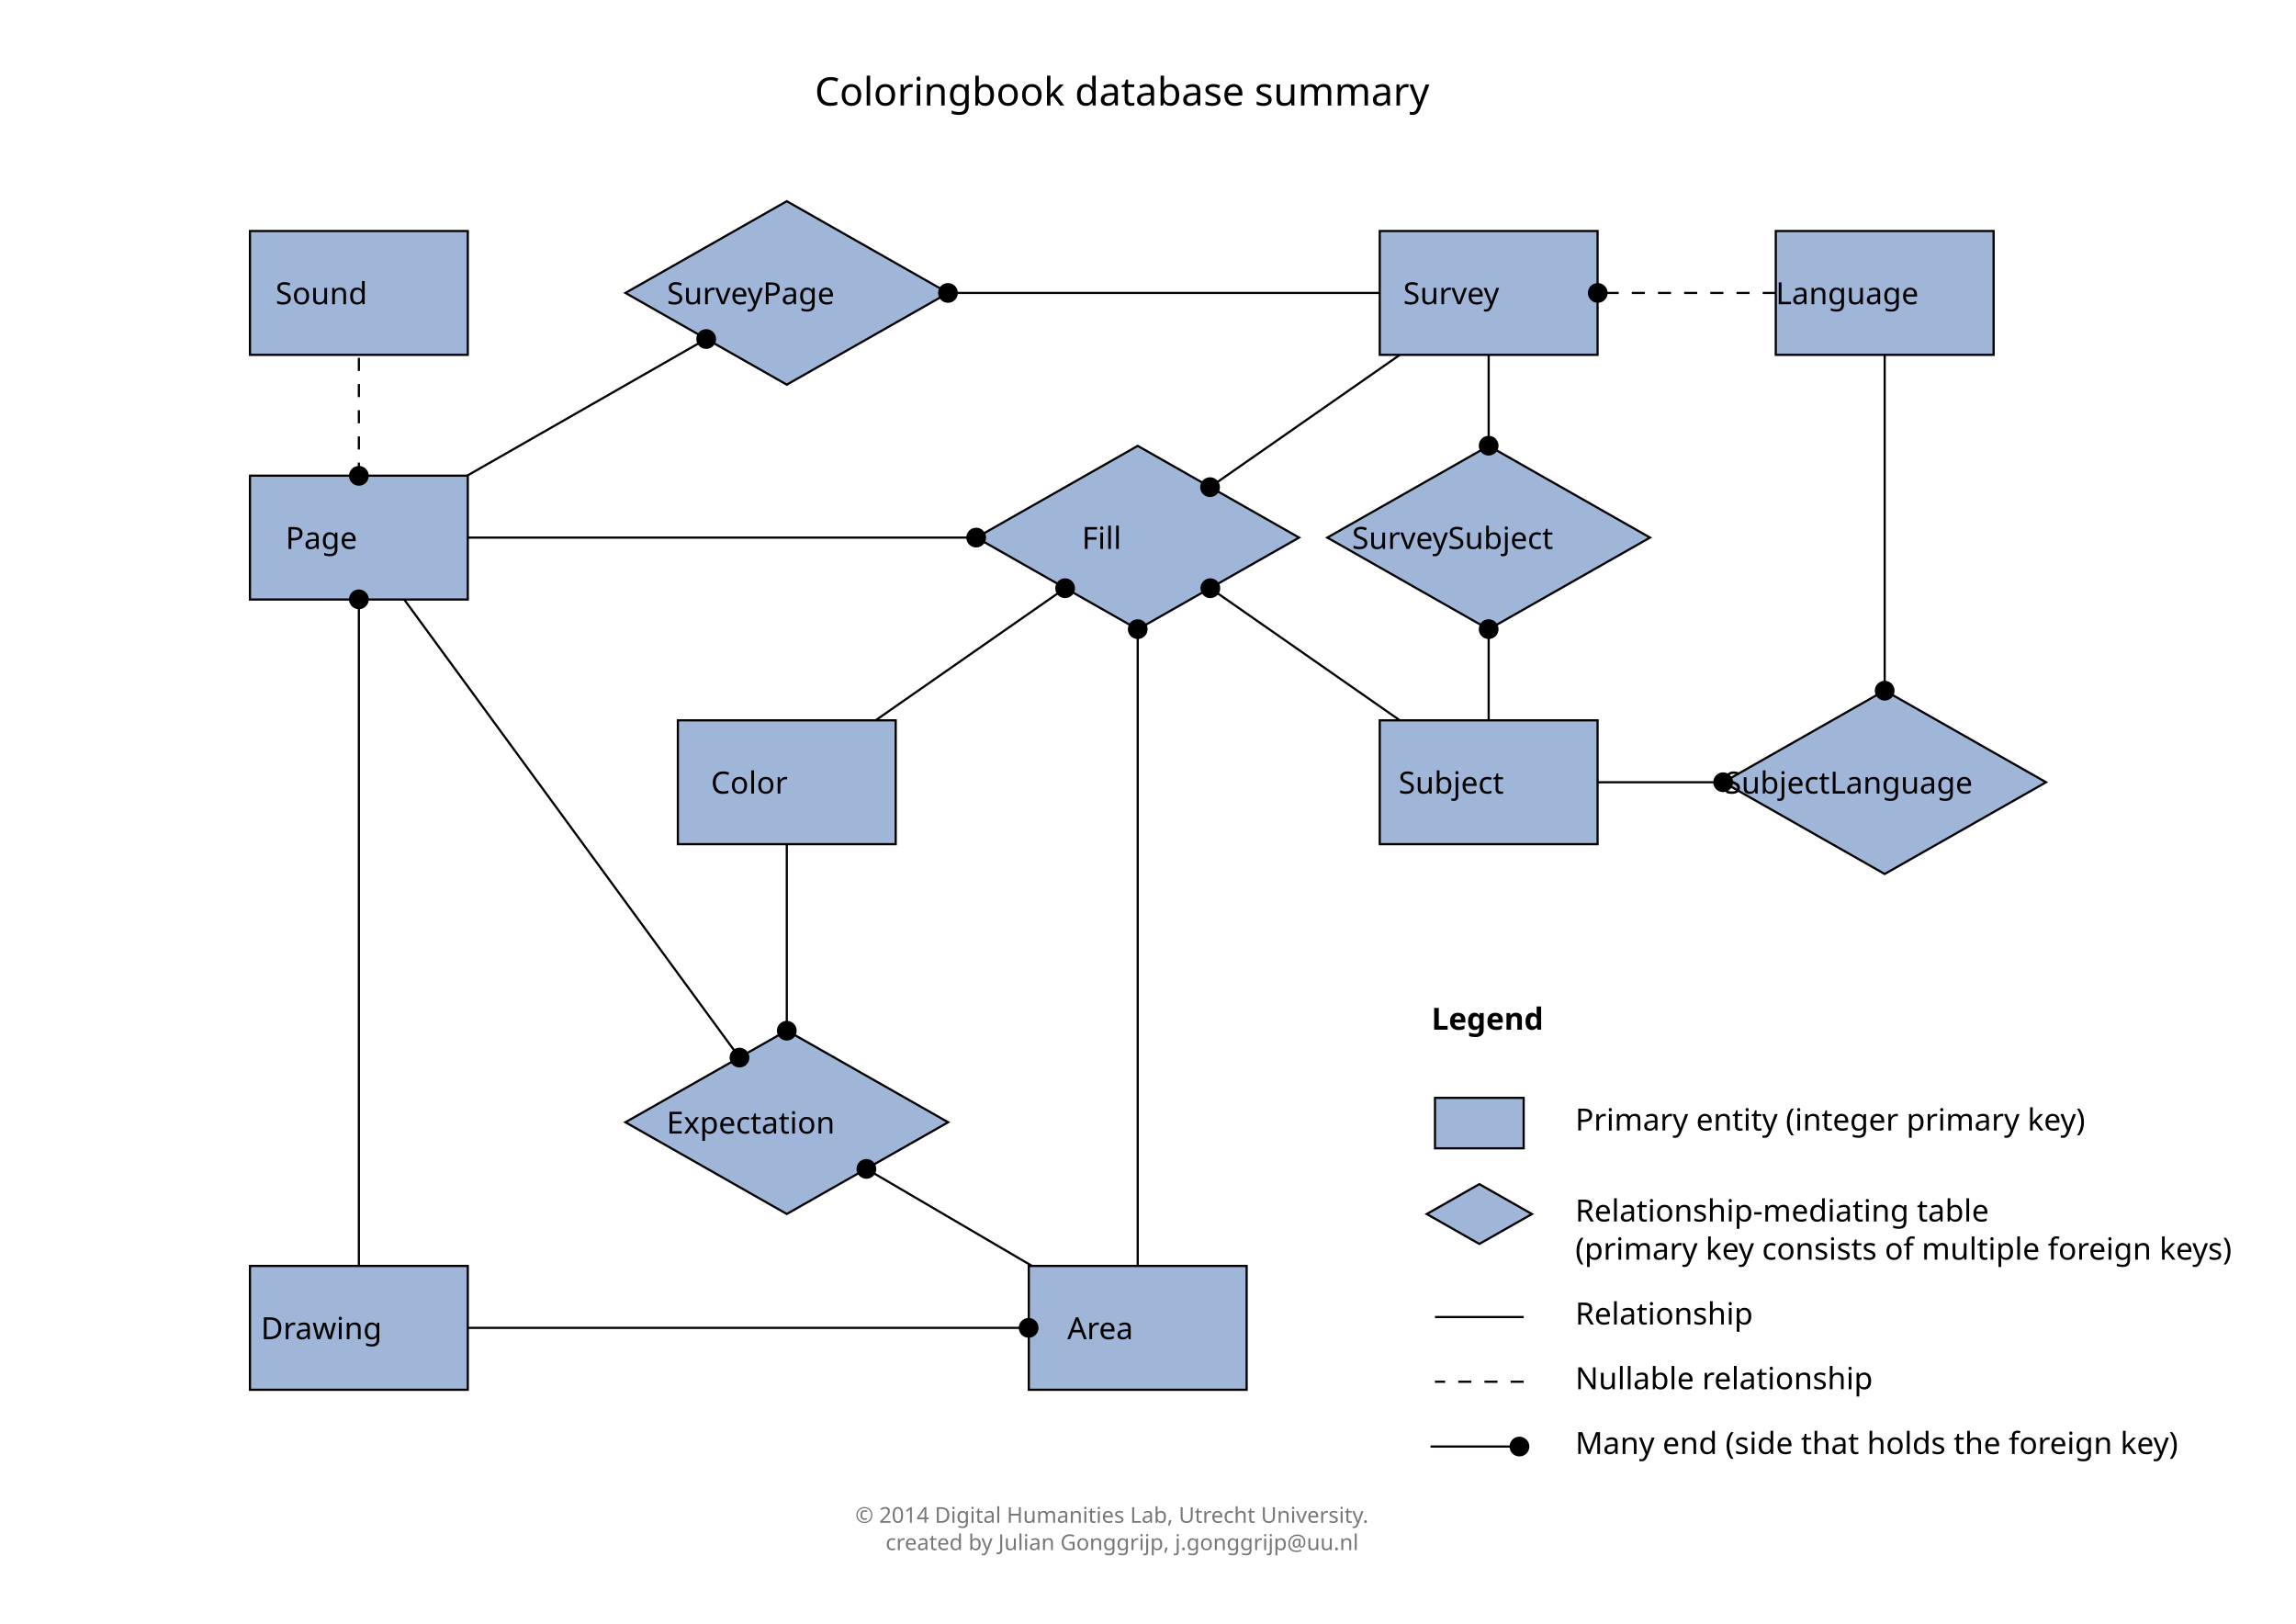
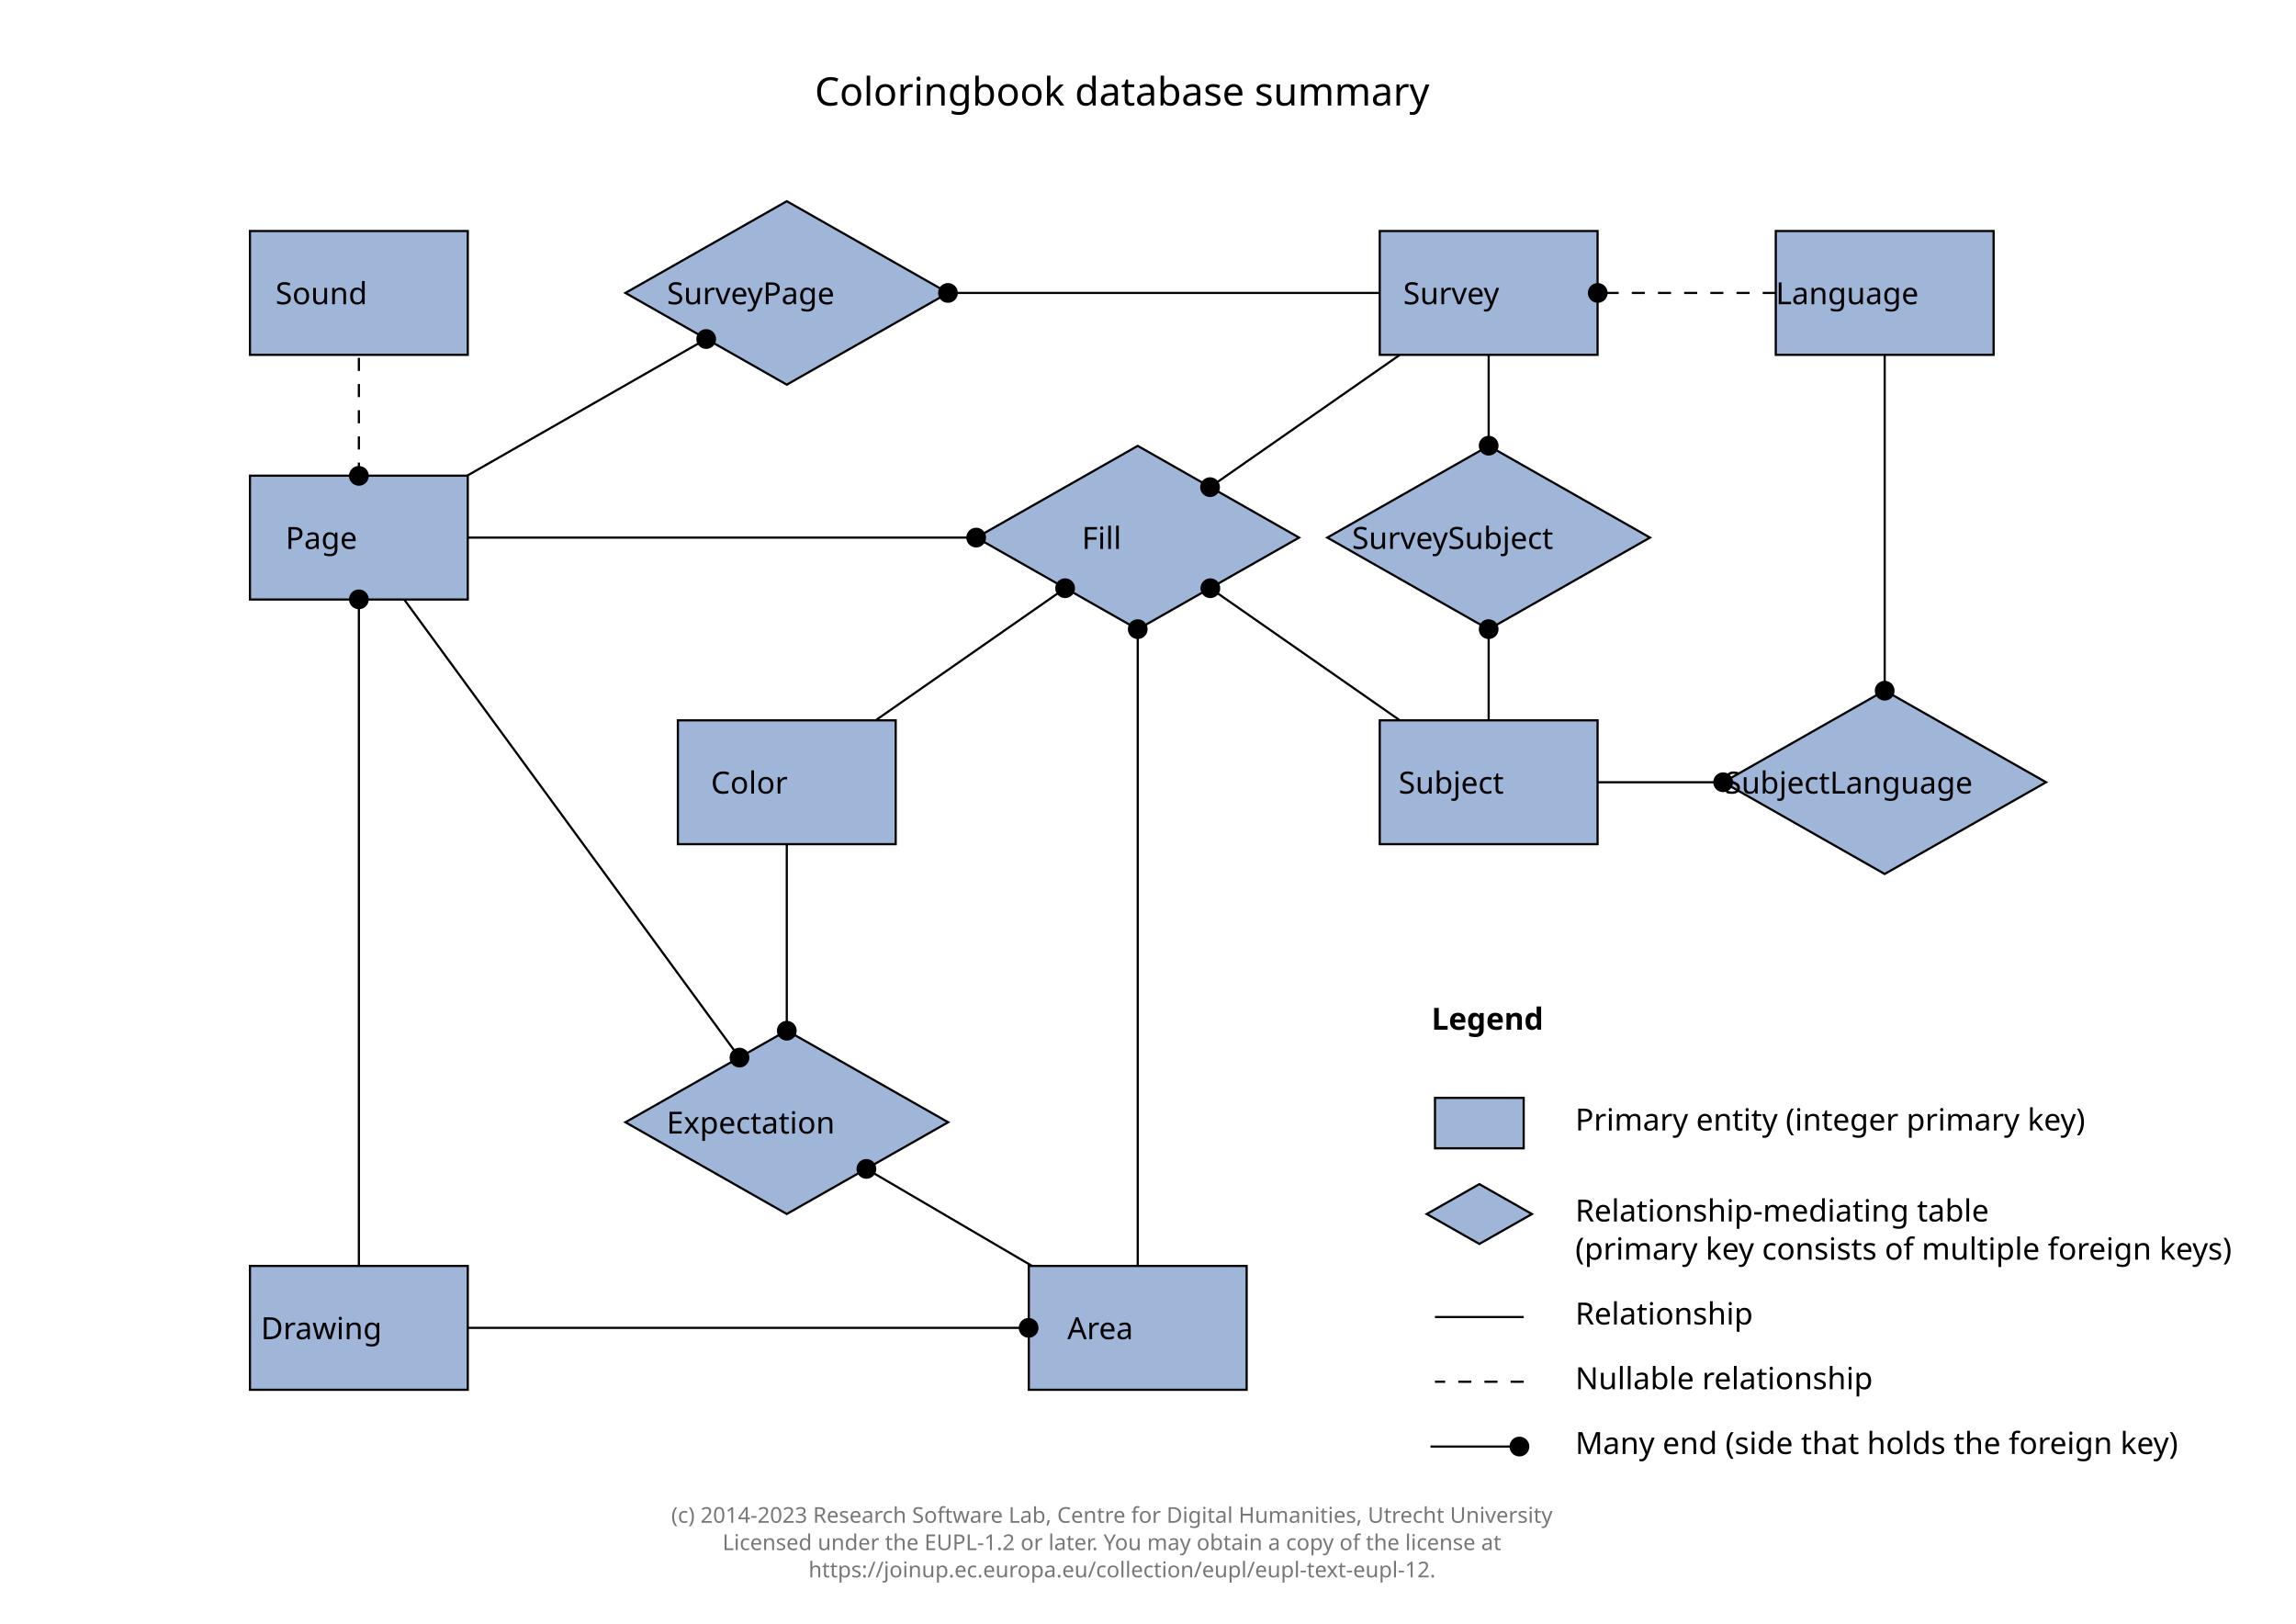
<svg xmlns="http://www.w3.org/2000/svg" width="1052.362" height="744.094" id="svg2" version="1.1">
  <defs id="defs4">
    <marker orient="auto" refY="0.0" refX="0.0" id="DotL" style="overflow:visible">
      <path id="path4198" d="M -2.5,-1.0 C -2.5,1.76 -4.74,4.0 -7.5,4.0 C -10.26,4.0 -12.5,1.76 -12.5,-1.0 C -12.5,-3.76 -10.26,-6.0 -7.5,-6.0 C -4.74,-6.0 -2.5,-3.76 -2.5,-1.0 z " style="fill-rule:evenodd;stroke:#000000;stroke-width:1.0pt" transform="scale(0.8) translate(7.4, 1)" />
    </marker>
  </defs>
  <g id="layer1" transform="translate(0,-308.2677)">
    <g id="g3759" transform="translate(-215.4511,-62.00787)">
      <rect transform="translate(0,308.2677)" y="83.027" x="77.773" height="56.753" width="99.843" id="rect2985" style="fill:#9fb6d9;fill-opacity:1;stroke:#000000;stroke-opacity:1" />
      <text id="text3755" y="424.852" x="126.896" style="font-size:14px;font-style:normal;font-variant:normal;font-weight:normal;font-stretch:normal;text-align:center;line-height:125%;letter-spacing:0px;word-spacing:0px;text-anchor:middle;fill:#000000;fill-opacity:1;stroke:none;font-family:Optima;-inkscape-font-specification:Optima" xml:space="preserve">
        <tspan y="424.852" x="126.896" id="tspan3757">bla</tspan>
      </text>
    </g>
    <g transform="translate(-370.0815,44.14119)" id="g3843">
      <path id="path3845" d="m 211.383,419.672 73.958,-42.039 73.958,42.039 -73.958,42.039 z" style="fill:#9fb6d9;fill-opacity:1;stroke:#000000;stroke-width:1px;stroke-linecap:butt;stroke-linejoin:miter;stroke-opacity:1" />
      <text id="text3847" y="424.852" x="285.187" style="font-size:14px;font-style:normal;font-weight:normal;text-align:center;line-height:125%;letter-spacing:0px;word-spacing:0px;text-anchor:middle;fill:#000000;fill-opacity:1;stroke:none;font-family:Optima;-inkscape-font-specification:Optima" xml:space="preserve">
        <tspan y="424.852" x="285.187" id="tspan3849">bla</tspan>
      </text>
    </g>
    <g id="g5487">
      <g transform="translate(554.6255,247.0796)" id="g3775">
        <rect transform="translate(0,308.2677)" y="83.027" x="77.773" height="56.753" width="99.843" id="rect3777" style="fill:#9fb6d9;fill-opacity:1;stroke:#000000;stroke-opacity:1" />
        <text id="text3779" y="424.852" x="126.896" style="font-size:14px;font-style:normal;font-variant:normal;font-weight:normal;font-stretch:normal;text-align:center;line-height:125%;letter-spacing:0px;word-spacing:0px;text-anchor:middle;fill:#000000;fill-opacity:1;stroke:none;font-family:Optima;-inkscape-font-specification:Optima" xml:space="preserve">
          <tspan y="424.852" x="126.896" id="tspan3781">Subject</tspan>
        </text>
      </g>
      <g transform="translate(736.145,22.83929)" id="g3783">
        <rect transform="translate(0,308.2677)" y="83.027" x="77.773" height="56.753" width="99.843" id="rect3785" style="fill:#9fb6d9;fill-opacity:1;stroke:#000000;stroke-opacity:1" />
        <text id="text3787" y="424.852" x="126.896" style="font-size:14px;font-style:normal;font-variant:normal;font-weight:normal;font-stretch:normal;text-align:center;line-height:125%;letter-spacing:0px;word-spacing:0px;text-anchor:middle;fill:#000000;fill-opacity:1;stroke:none;font-family:Optima;-inkscape-font-specification:Optima" xml:space="preserve">
          <tspan y="424.852" x="126.896" id="tspan3789">Language</tspan>
        </text>
      </g>
      <g transform="translate(578.4979,247.0796)" id="g3791">
        <path id="path3793" d="m 211.383,419.672 73.958,-42.039 73.958,42.039 -73.958,42.039 z" style="fill:#9fb6d9;fill-opacity:1;stroke:#000000;stroke-width:1px;stroke-linecap:butt;stroke-linejoin:miter;stroke-opacity:1" />
        <text id="text3795" y="424.852" x="285.187" style="font-size:14px;font-style:normal;font-weight:normal;text-align:center;line-height:125%;letter-spacing:0px;word-spacing:0px;text-anchor:middle;fill:#000000;fill-opacity:1;stroke:none;font-family:Optima;-inkscape-font-specification:Optima" xml:space="preserve">
          <tspan y="424.852" x="285.187" id="tspan3797">SubjectLanguage</tspan>
        </text>
      </g>
      <path id="path3799" d="m 732.241,666.751 57.64,0" style="fill:none;stroke:#000000;stroke-width:1px;stroke-linecap:butt;stroke-linejoin:miter;stroke-opacity:1;marker-start:none;marker-end:url(#DotL)" />
      <path id="path3801" d="m 863.839,624.712 0,-153.825" style="fill:none;stroke:#000000;stroke-width:1px;stroke-linecap:butt;stroke-linejoin:miter;stroke-opacity:1;marker-start:url(#DotL)" />
      <g id="g3803" transform="translate(36.79246,497.114)">
        <rect transform="translate(0,308.2677)" y="83.027" x="77.773" height="56.753" width="99.843" id="rect3805" style="fill:#9fb6d9;fill-opacity:1;stroke:#000000;stroke-opacity:1" />
        <text id="text3807" y="424.852" x="126.896" style="font-size:14px;font-style:normal;font-variant:normal;font-weight:normal;font-stretch:normal;text-align:center;line-height:125%;letter-spacing:0px;word-spacing:0px;text-anchor:middle;fill:#000000;fill-opacity:1;stroke:none;font-family:Optima;-inkscape-font-specification:Optima" xml:space="preserve">
          <tspan y="424.852" x="126.896" id="tspan3809">Drawing</tspan>
        </text>
      </g>
      <g id="g3811" transform="translate(393.7764,497.114)">
        <rect transform="translate(0,308.2677)" y="83.027" x="77.773" height="56.753" width="99.843" id="rect3813" style="fill:#9fb6d9;fill-opacity:1;stroke:#000000;stroke-opacity:1" />
        <text id="text3815" y="424.852" x="126.896" style="font-size:14px;font-style:normal;font-variant:normal;font-weight:normal;font-stretch:normal;text-align:center;line-height:125%;letter-spacing:0px;word-spacing:0px;text-anchor:middle;fill:#000000;fill-opacity:1;stroke:none;font-family:Optima;-inkscape-font-specification:Optima" xml:space="preserve">
          <tspan y="424.852" x="126.896" id="tspan3817">Area</tspan>
        </text>
      </g>
      <g id="g3819" transform="translate(36.79246,22.8393)">
        <rect transform="translate(0,308.2677)" y="83.027" x="77.773" height="56.753" width="99.843" id="rect3821" style="fill:#9fb6d9;fill-opacity:1;stroke:#000000;stroke-opacity:1" />
        <text id="text3823" y="424.852" x="126.896" style="font-size:14px;font-style:normal;font-variant:normal;font-weight:normal;font-stretch:normal;text-align:center;line-height:125%;letter-spacing:0px;word-spacing:0px;text-anchor:middle;fill:#000000;fill-opacity:1;stroke:none;font-family:Optima;-inkscape-font-specification:Optima" xml:space="preserve">
          <tspan y="424.852" x="126.896" id="tspan3825">Sound</tspan>
        </text>
      </g>
      <g id="g3827" transform="translate(36.79246,134.9595)">
        <rect transform="translate(0,308.2677)" y="83.027" x="77.773" height="56.753" width="99.843" id="rect3829" style="fill:#9fb6d9;fill-opacity:1;stroke:#000000;stroke-opacity:1" />
        <text id="text3831" y="424.852" x="126.896" style="font-size:14px;font-style:normal;font-variant:normal;font-weight:normal;font-stretch:normal;text-align:center;line-height:125%;letter-spacing:0px;word-spacing:0px;text-anchor:middle;fill:#000000;fill-opacity:1;stroke:none;font-family:Optima;-inkscape-font-specification:Optima" xml:space="preserve">
          <tspan y="424.852" x="126.896" id="tspan3833">Page</tspan>
        </text>
      </g>
      <g id="g3835" transform="translate(232.9273,247.0796)">
        <rect transform="translate(0,308.2677)" y="83.027" x="77.773" height="56.753" width="99.843" id="rect3837" style="fill:#9fb6d9;fill-opacity:1;stroke:#000000;stroke-opacity:1" />
        <text id="text3839" y="424.852" x="126.896" style="font-size:14px;font-style:normal;font-variant:normal;font-weight:normal;font-stretch:normal;text-align:center;line-height:125%;letter-spacing:0px;word-spacing:0px;text-anchor:middle;fill:#000000;fill-opacity:1;stroke:none;font-family:Optima;-inkscape-font-specification:Optima" xml:space="preserve">
          <tspan y="424.852" x="126.896" id="tspan3841">Color</tspan>
        </text>
      </g>
      <g transform="translate(75.28012,402.8922)" id="g3851">
        <path id="path3853" d="m 211.383,419.672 73.958,-42.039 73.958,42.039 -73.958,42.039 z" style="fill:#9fb6d9;fill-opacity:1;stroke:#000000;stroke-width:1px;stroke-linecap:butt;stroke-linejoin:miter;stroke-opacity:1" />
        <text id="text3855" y="424.852" x="285.187" style="font-size:14px;font-style:normal;font-weight:normal;text-align:center;line-height:125%;letter-spacing:0px;word-spacing:0px;text-anchor:middle;fill:#000000;fill-opacity:1;stroke:none;font-family:Optima;-inkscape-font-specification:Optima" xml:space="preserve">
          <tspan y="424.852" x="285.187" id="tspan3857">Expectation</tspan>
        </text>
      </g>
      <g id="g3859" transform="translate(554.6255,22.83928)">
        <rect transform="translate(0,308.2677)" y="83.027" x="77.773" height="56.753" width="99.843" id="rect3861" style="fill:#9fb6d9;fill-opacity:1;stroke:#000000;stroke-opacity:1" />
        <text id="text3863" y="424.852" x="126.896" style="font-size:14px;font-style:normal;font-variant:normal;font-weight:normal;font-stretch:normal;text-align:center;line-height:125%;letter-spacing:0px;word-spacing:0px;text-anchor:middle;fill:#000000;fill-opacity:1;stroke:none;font-family:Optima;-inkscape-font-specification:Optima" xml:space="preserve">
          <tspan y="424.852" x="126.896" id="tspan3865">Survey</tspan>
        </text>
      </g>
      <g transform="translate(396.9784,134.9595)" id="g3867">
        <path id="path3869" d="m 211.383,419.672 73.958,-42.039 73.958,42.039 -73.958,42.039 z" style="fill:#9fb6d9;fill-opacity:1;stroke:#000000;stroke-width:1px;stroke-linecap:butt;stroke-linejoin:miter;stroke-opacity:1" />
        <text id="text3871" y="424.852" x="285.187" style="font-size:14px;font-style:normal;font-weight:normal;text-align:center;line-height:125%;letter-spacing:0px;word-spacing:0px;text-anchor:middle;fill:#000000;fill-opacity:1;stroke:none;font-family:Optima;-inkscape-font-specification:Optima" xml:space="preserve">
          <tspan y="424.852" x="285.187" id="tspan3873">SurveySubject</tspan>
        </text>
      </g>
      <g transform="translate(75.28012,22.83929)" id="g3875">
        <path id="path3877" d="m 211.383,419.672 73.958,-42.039 73.958,42.039 -73.958,42.039 z" style="fill:#9fb6d9;fill-opacity:1;stroke:#000000;stroke-width:1px;stroke-linecap:butt;stroke-linejoin:miter;stroke-opacity:1" />
        <text id="text3879" y="424.852" x="285.187" style="font-size:14px;font-style:normal;font-weight:normal;text-align:center;line-height:125%;letter-spacing:0px;word-spacing:0px;text-anchor:middle;fill:#000000;fill-opacity:1;stroke:none;font-family:Optima;-inkscape-font-specification:Optima" xml:space="preserve">
          <tspan y="424.852" x="285.187" id="tspan3881">SurveyPage</tspan>
        </text>
      </g>
      <g transform="translate(236.1293,134.9595)" id="g3891">
        <path id="path3893" d="m 211.383,419.672 73.958,-42.039 73.958,42.039 -73.958,42.039 z" style="fill:#9fb6d9;fill-opacity:1;stroke:#000000;stroke-width:1px;stroke-linecap:butt;stroke-linejoin:miter;stroke-opacity:1" />
        <text id="text3895" y="424.852" x="285.187" style="font-size:14px;font-style:normal;font-weight:normal;text-align:center;line-height:125%;letter-spacing:0px;word-spacing:0px;text-anchor:middle;fill:#000000;fill-opacity:1;stroke:none;font-family:Optima;-inkscape-font-specification:Optima" xml:space="preserve">
          <tspan y="424.852" x="285.187" id="tspan3897">Fill</tspan>
        </text>
      </g>
      <path id="path3899" d="m 641.61,638.375 -86.92,-60.587" style="fill:none;stroke:#000000;stroke-width:1px;stroke-linecap:butt;stroke-linejoin:miter;stroke-opacity:1;marker-start:none;marker-end:url(#DotL)" />
      <path id="path3901" d="m 554.691,531.475 86.92,-60.587" style="fill:none;stroke:#000000;stroke-width:1px;stroke-linecap:butt;stroke-linejoin:miter;stroke-opacity:1;marker-start:url(#DotL)" />
      <path id="path3903" d="m 682.32,470.887 10e-6,41.704" style="fill:none;stroke:#000000;stroke-width:1px;stroke-linecap:butt;stroke-linejoin:miter;stroke-opacity:1;marker-start:none;marker-end:url(#DotL)" />
      <path id="path3905" d="m 682.32,596.67 0,41.704" style="fill:none;stroke:#000000;stroke-width:1px;stroke-linecap:butt;stroke-linejoin:miter;stroke-opacity:1;marker-start:url(#DotL)" />
      <path id="path3907" d="m 214.408,916.786 257.141,0" style="fill:none;stroke:#000000;stroke-width:1px;stroke-linecap:butt;stroke-linejoin:miter;stroke-opacity:1;marker-start:none;marker-end:url(#DotL)" />
      <path id="path3909" d="M 473.028,888.409 397.044,843.9" style="fill:none;stroke:#000000;stroke-width:1px;stroke-linecap:butt;stroke-linejoin:miter;stroke-opacity:1;marker-start:none;marker-end:url(#DotL)" />
      <path id="path3911" d="m 360.621,780.525 0,-85.397" style="fill:none;stroke:#000000;stroke-width:1px;stroke-linecap:butt;stroke-linejoin:miter;stroke-opacity:1;marker-start:url(#DotL)" />
      <path id="path3913" d="m 401.331,638.375 86.92,-60.587" style="fill:none;stroke:#000000;stroke-width:1px;stroke-linecap:butt;stroke-linejoin:miter;stroke-opacity:1;marker-start:none;marker-end:url(#DotL)" />
      <path id="path3915" d="m 521.471,596.67 0,291.739" style="fill:none;stroke:#000000;stroke-width:1px;stroke-linecap:butt;stroke-linejoin:miter;stroke-opacity:1;marker-start:url(#DotL)" />
      <path id="path3917" d="m 164.487,583.008 0,305.402" style="fill:none;stroke:#000000;stroke-width:1px;stroke-linecap:butt;stroke-linejoin:miter;stroke-opacity:1;marker-start:url(#DotL)" />
      <path id="path3919" d="m 164.487,526.255 0,-55.367" style="fill:none;stroke:#000000;stroke-width:1;stroke-linecap:butt;stroke-linejoin:miter;stroke-miterlimit:4;stroke-opacity:1;stroke-dasharray:6, 6;stroke-dashoffset:0;marker-start:url(#DotL)" />
      <path id="path3921" d="M 214.126,526.255 323.747,463.59" style="fill:none;stroke:#000000;stroke-width:1px;stroke-linecap:butt;stroke-linejoin:miter;stroke-opacity:1;marker-start:none;marker-end:url(#DotL)" />
      <path id="path3923" d="m 434.579,442.511 197.819,-10e-6" style="fill:none;stroke:#000000;stroke-width:1px;stroke-linecap:butt;stroke-linejoin:miter;stroke-opacity:1;marker-start:url(#DotL)" />
      <path id="path3925" d="M 338.89,792.877 185.259,583.008" style="fill:none;stroke:#000000;stroke-width:1px;stroke-linecap:butt;stroke-linejoin:miter;stroke-opacity:1;marker-start:url(#DotL)" />
      <path id="path3927" d="m 813.918,442.511 -81.676,-10e-6" style="fill:none;stroke:#000000;stroke-width:1;stroke-linecap:butt;stroke-linejoin:miter;stroke-miterlimit:4;stroke-opacity:1;stroke-dasharray:6, 6;stroke-dashoffset:0;marker-start:none;marker-end:url(#DotL)" />
      <path id="path3929" d="m 214.408,554.631 233.104,0" style="fill:none;stroke:#000000;stroke-width:1px;stroke-linecap:butt;stroke-linejoin:miter;stroke-opacity:1;marker-start:none;marker-end:url(#DotL)" />
    </g>
    <text xml:space="preserve" style="font-size:18px;font-style:normal;font-variant:normal;font-weight:normal;font-stretch:normal;text-align:center;line-height:125%;letter-spacing:0px;word-spacing:0px;text-anchor:middle;fill:#000000;fill-opacity:1;stroke:none;font-family:Optima;-inkscape-font-specification:Optima" x="526.001" y="356.613" id="text3931">
      <tspan id="tspan3933" x="526.001" y="356.613">Coloringbook database summary</tspan>
    </text>
    <g id="g5589" transform="translate(-37.83531,-8.407847)">
      <g transform="translate(0,1.0943524e-5)" id="g5561">
        <g transform="matrix(0.4071658,0,0,0.4071658,663.8899,660.477)" id="g4007">
          <rect style="fill:#9fb6d9;fill-opacity:1;stroke:#000000;stroke-width:2.456;stroke-opacity:1" id="rect4009" width="99.843" height="56.753" x="77.773" y="83.027" transform="translate(0,308.2677)" />
        </g>
        <text xml:space="preserve" style="font-size:14px;font-style:normal;font-variant:normal;font-weight:normal;font-stretch:normal;line-height:125%;letter-spacing:0px;word-spacing:0px;fill:#000000;fill-opacity:1;stroke:none;font-family:Optima;-inkscape-font-specification:Optima" x="759.859" y="834.741" id="text4023">
          <tspan id="tspan4025" x="759.859" y="834.741">Primary entity (integer primary key)</tspan>
        </text>
      </g>
      <g transform="translate(0,-1.542497)" id="g5567">
        <g id="g4015" transform="matrix(0.3259792,0,0,0.3259792,622.8672,737.7689)">
          <path style="fill:#9fb6d9;fill-opacity:1;stroke:#000000;stroke-width:3.068px;stroke-linecap:butt;stroke-linejoin:miter;stroke-opacity:1" d="m 211.383,419.672 73.958,-42.039 73.958,42.039 -73.958,42.039 z" id="path4017" />
        </g>
        <text xml:space="preserve" style="font-size:14px;font-style:normal;font-variant:normal;font-weight:normal;font-stretch:normal;line-height:125%;letter-spacing:0px;word-spacing:0px;fill:#000000;fill-opacity:1;stroke:none;font-family:Optima;-inkscape-font-specification:Optima" x="759.859" y="877.982" id="text4027">
          <tspan x="759.859" y="877.982" id="tspan4031">Relationship-mediating table</tspan>
          <tspan x="759.859" y="895.482" id="tspan5559">(primary key consists of multiple foreign keys)</tspan>
        </text>
      </g>
      <text id="text4051" y="788.566" x="693.922" style="font-size:14px;font-style:normal;font-variant:normal;font-weight:bold;font-stretch:normal;line-height:125%;letter-spacing:0px;word-spacing:0px;fill:#000000;fill-opacity:1;stroke:none;font-family:Optima;-inkscape-font-specification:Optima Bold" xml:space="preserve">
        <tspan y="788.566" x="693.922" id="tspan4053">Legend</tspan>
      </text>
      <g transform="translate(0,-19.19013)" id="g5579">
        <text xml:space="preserve" style="font-size:14px;font-style:normal;font-variant:normal;font-weight:normal;font-stretch:normal;line-height:125%;letter-spacing:0px;word-spacing:0px;fill:#000000;fill-opacity:1;stroke:none;font-family:Optima;-inkscape-font-specification:Optima" x="759.859" y="972.488" id="text4043">
          <tspan id="tspan4045" x="759.859" y="972.488">Nullable relationship</tspan>
        </text>
        <path id="path4125" d="m 736.227,969.079 -40.688,-10e-6" style="fill:none;stroke:#000000;stroke-width:1;stroke-linecap:butt;stroke-linejoin:miter;stroke-miterlimit:4;stroke-opacity:1;stroke-dasharray:6, 6;stroke-dashoffset:0" />
      </g>
      <g transform="translate(0,-7.859811)" id="g5574">
        <text xml:space="preserve" style="font-size:14px;font-style:normal;font-variant:normal;font-weight:normal;font-stretch:normal;line-height:125%;letter-spacing:0px;word-spacing:0px;fill:#000000;fill-opacity:1;stroke:none;font-family:Optima;-inkscape-font-specification:Optima" x="759.859" y="931.499" id="text4035">
          <tspan x="759.859" y="931.499" id="tspan4039">Relationship</tspan>
        </text>
        <path style="fill:none;stroke:#000000;stroke-width:1;stroke-linecap:butt;stroke-linejoin:miter;stroke-miterlimit:4;stroke-opacity:1;stroke-dasharray:none;stroke-dashoffset:0" d="m 736.227,928.09 -40.688,-10e-6" id="path4129" />
      </g>
      <g transform="translate(0,-27.3255)" id="g5584">
        <text xml:space="preserve" style="font-size:14px;font-style:normal;font-variant:normal;font-weight:normal;font-stretch:normal;line-height:125%;letter-spacing:0px;word-spacing:0px;fill:#000000;fill-opacity:1;stroke:none;font-family:Optima;-inkscape-font-specification:Optima" x="759.859" y="1010.323" id="text4047">
          <tspan id="tspan4049" x="759.859" y="1010.323">Many end (side that holds the foreign key)</tspan>
        </text>
        <path id="path4131" d="m 734.187,1006.914 -40.688,0" style="fill:none;stroke:#000000;stroke-width:1;stroke-linecap:butt;stroke-linejoin:miter;stroke-miterlimit:4;stroke-opacity:1;stroke-dasharray:none;stroke-dashoffset:0;marker-start:url(#DotL);marker-end:none" />
      </g>
    </g>
    <text id="text5616" y="1006.119" x="526.001" style="font-size:18px;font-style:normal;font-variant:normal;font-weight:normal;font-stretch:normal;text-align:center;line-height:125%;letter-spacing:0px;word-spacing:0px;text-anchor:middle;fill:#000000;fill-opacity:1;stroke:none;font-family:Optima;-inkscape-font-specification:Optima" xml:space="preserve">
-       <tspan y="1006.119" x="526.001" id="tspan5618" style="font-size:10px;fill:#777777;fill-opacity:1">© 2014 Digital Humanities Lab, Utrecht University.</tspan>
-       <tspan y="1018.619" x="526.001" style="font-size:10px;fill:#777777;fill-opacity:1" id="tspan5620">created by Julian Gonggrijp, j.gonggrijp@uu.nl</tspan>
+       <tspan y="1006.119" x="526.001" style="font-size:10px;line-height:1.25;fill:#777777;fill-opacity:1" id="tspan5620">(c) 2014-2023 Research Software Lab, Centre for Digital Humanities, Utrecht University</tspan>
+       <tspan y="1018.619" x="526.001" style="font-size:10px;line-height:1.25;fill:#777777;fill-opacity:1" id="tspan1">Licensed under the EUPL-1.2 or later. You may obtain a copy of the license at</tspan>
+       <tspan y="1031.119" x="526.001" style="font-size:10px;line-height:1.25;fill:#777777;fill-opacity:1" id="tspan2">https://joinup.ec.europa.eu/collection/eupl/eupl-text-eupl-12.</tspan>
    </text>
  </g>
</svg>
